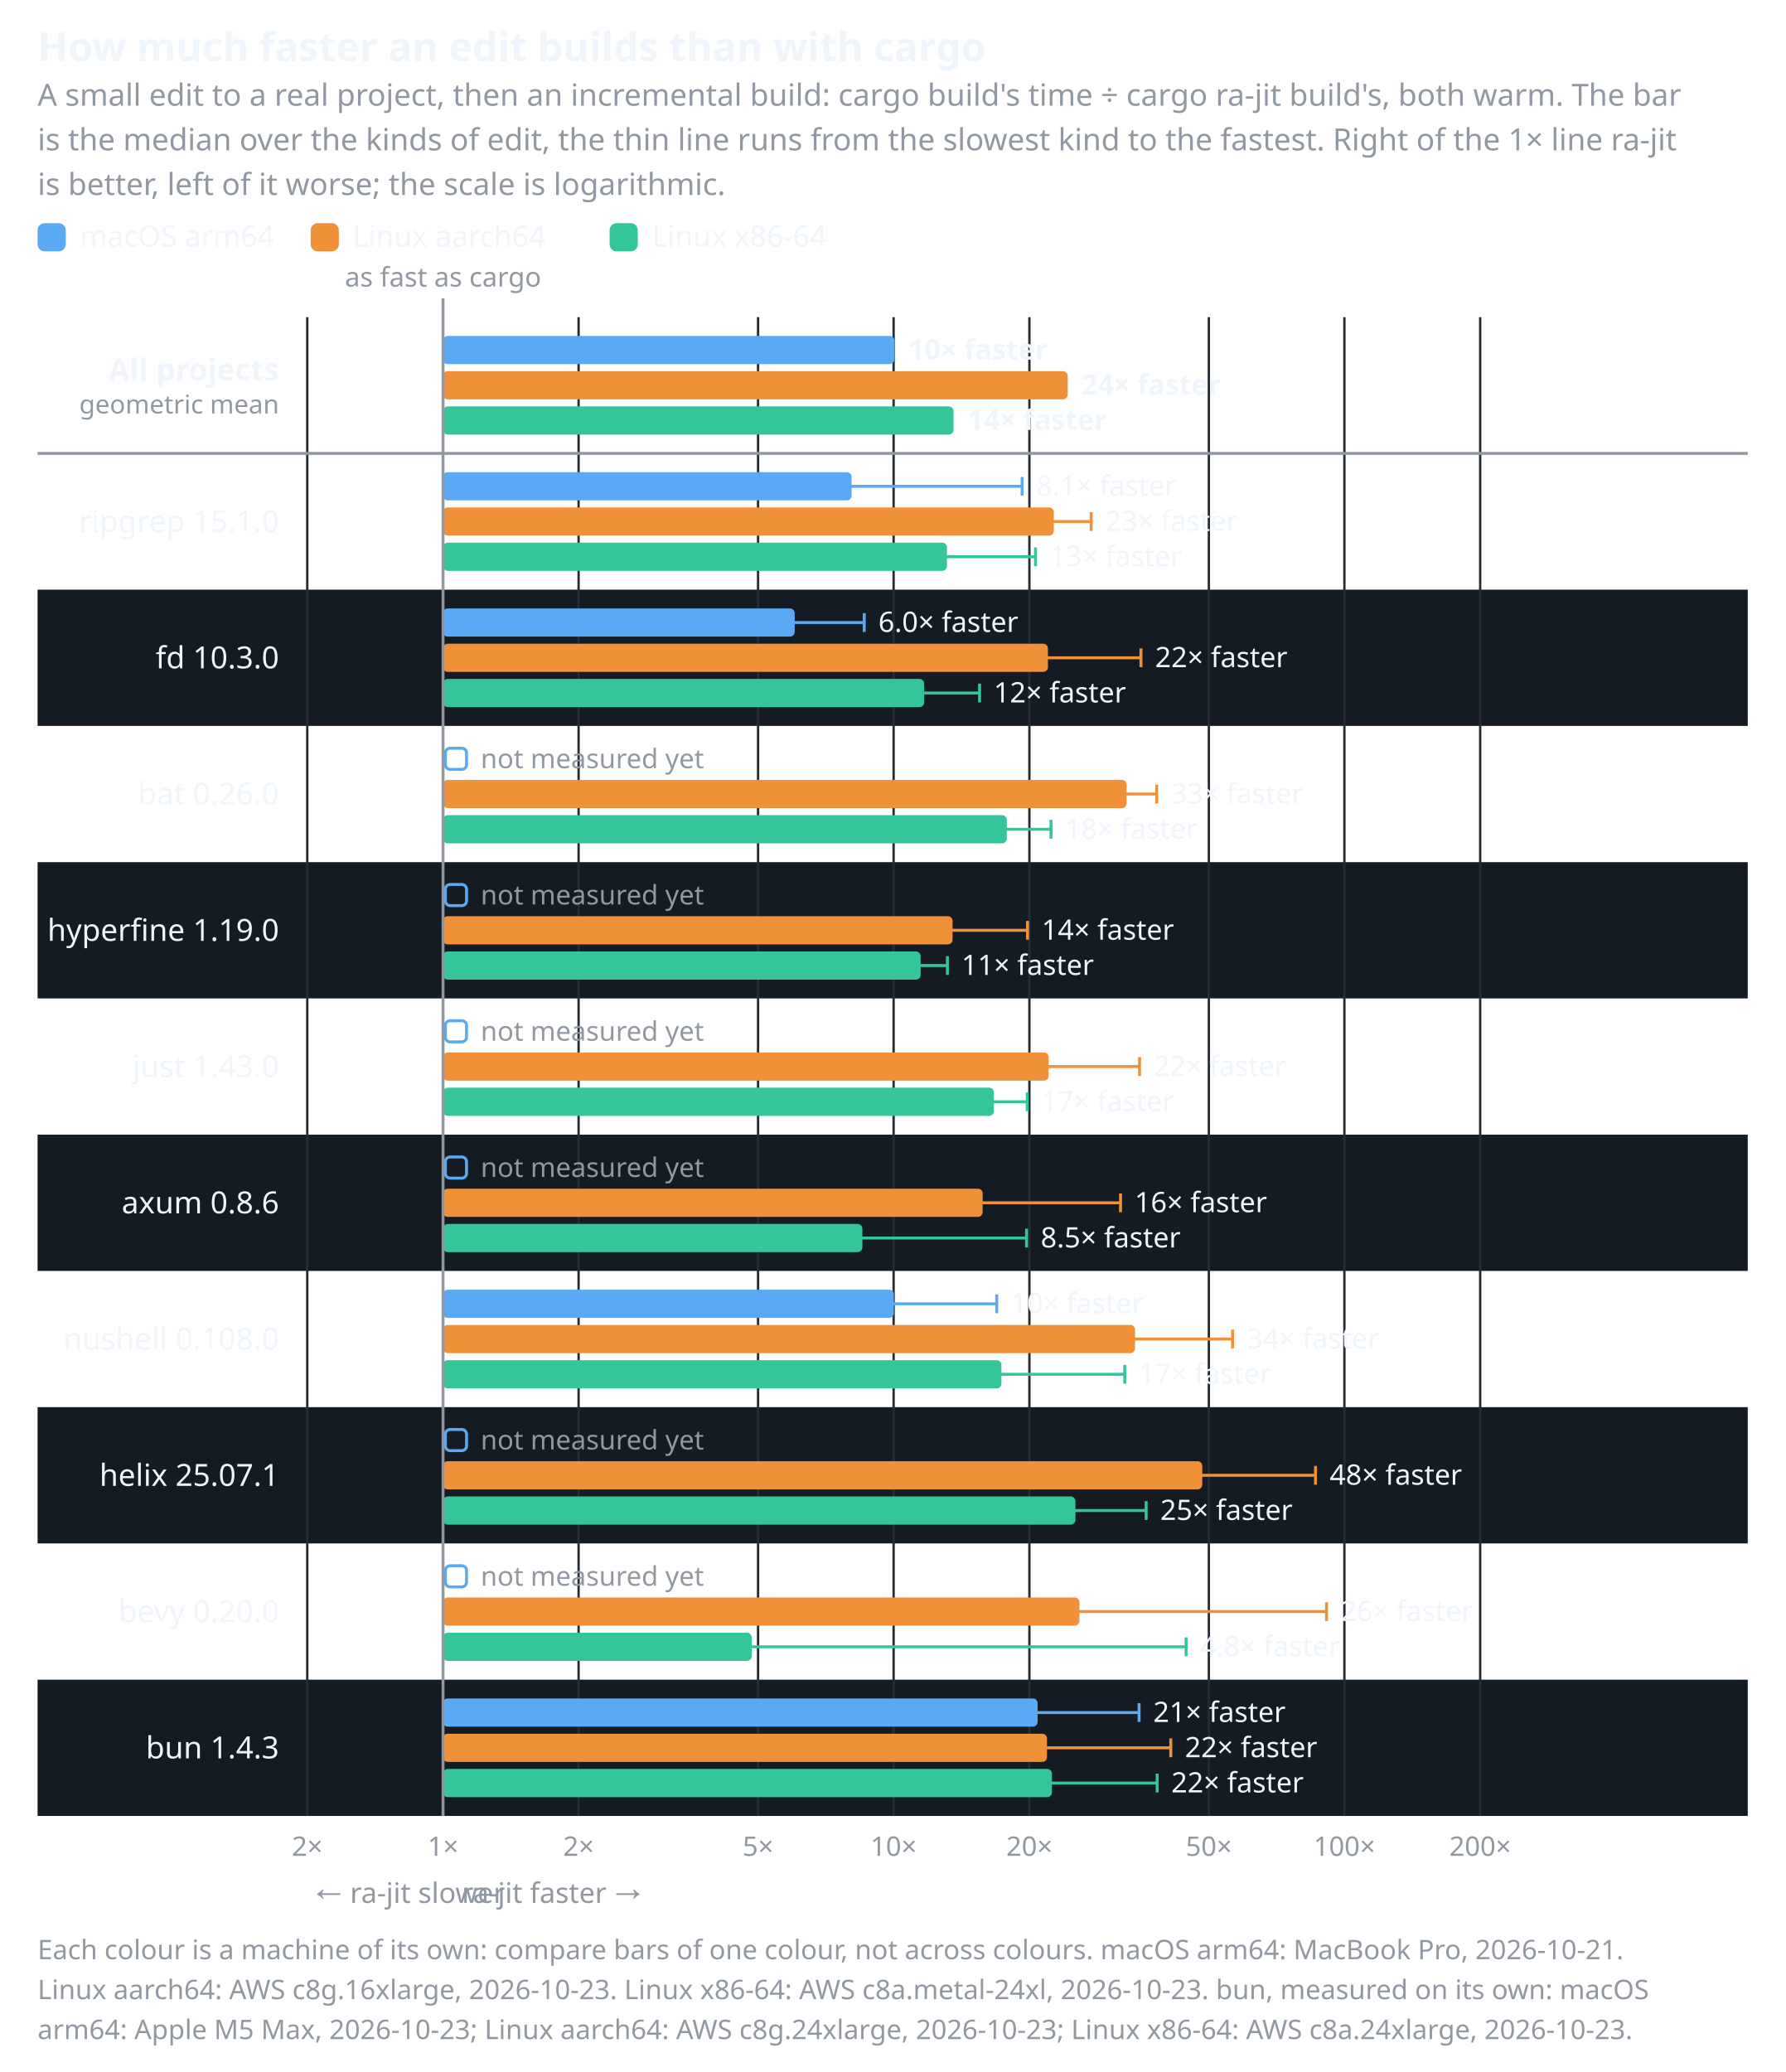
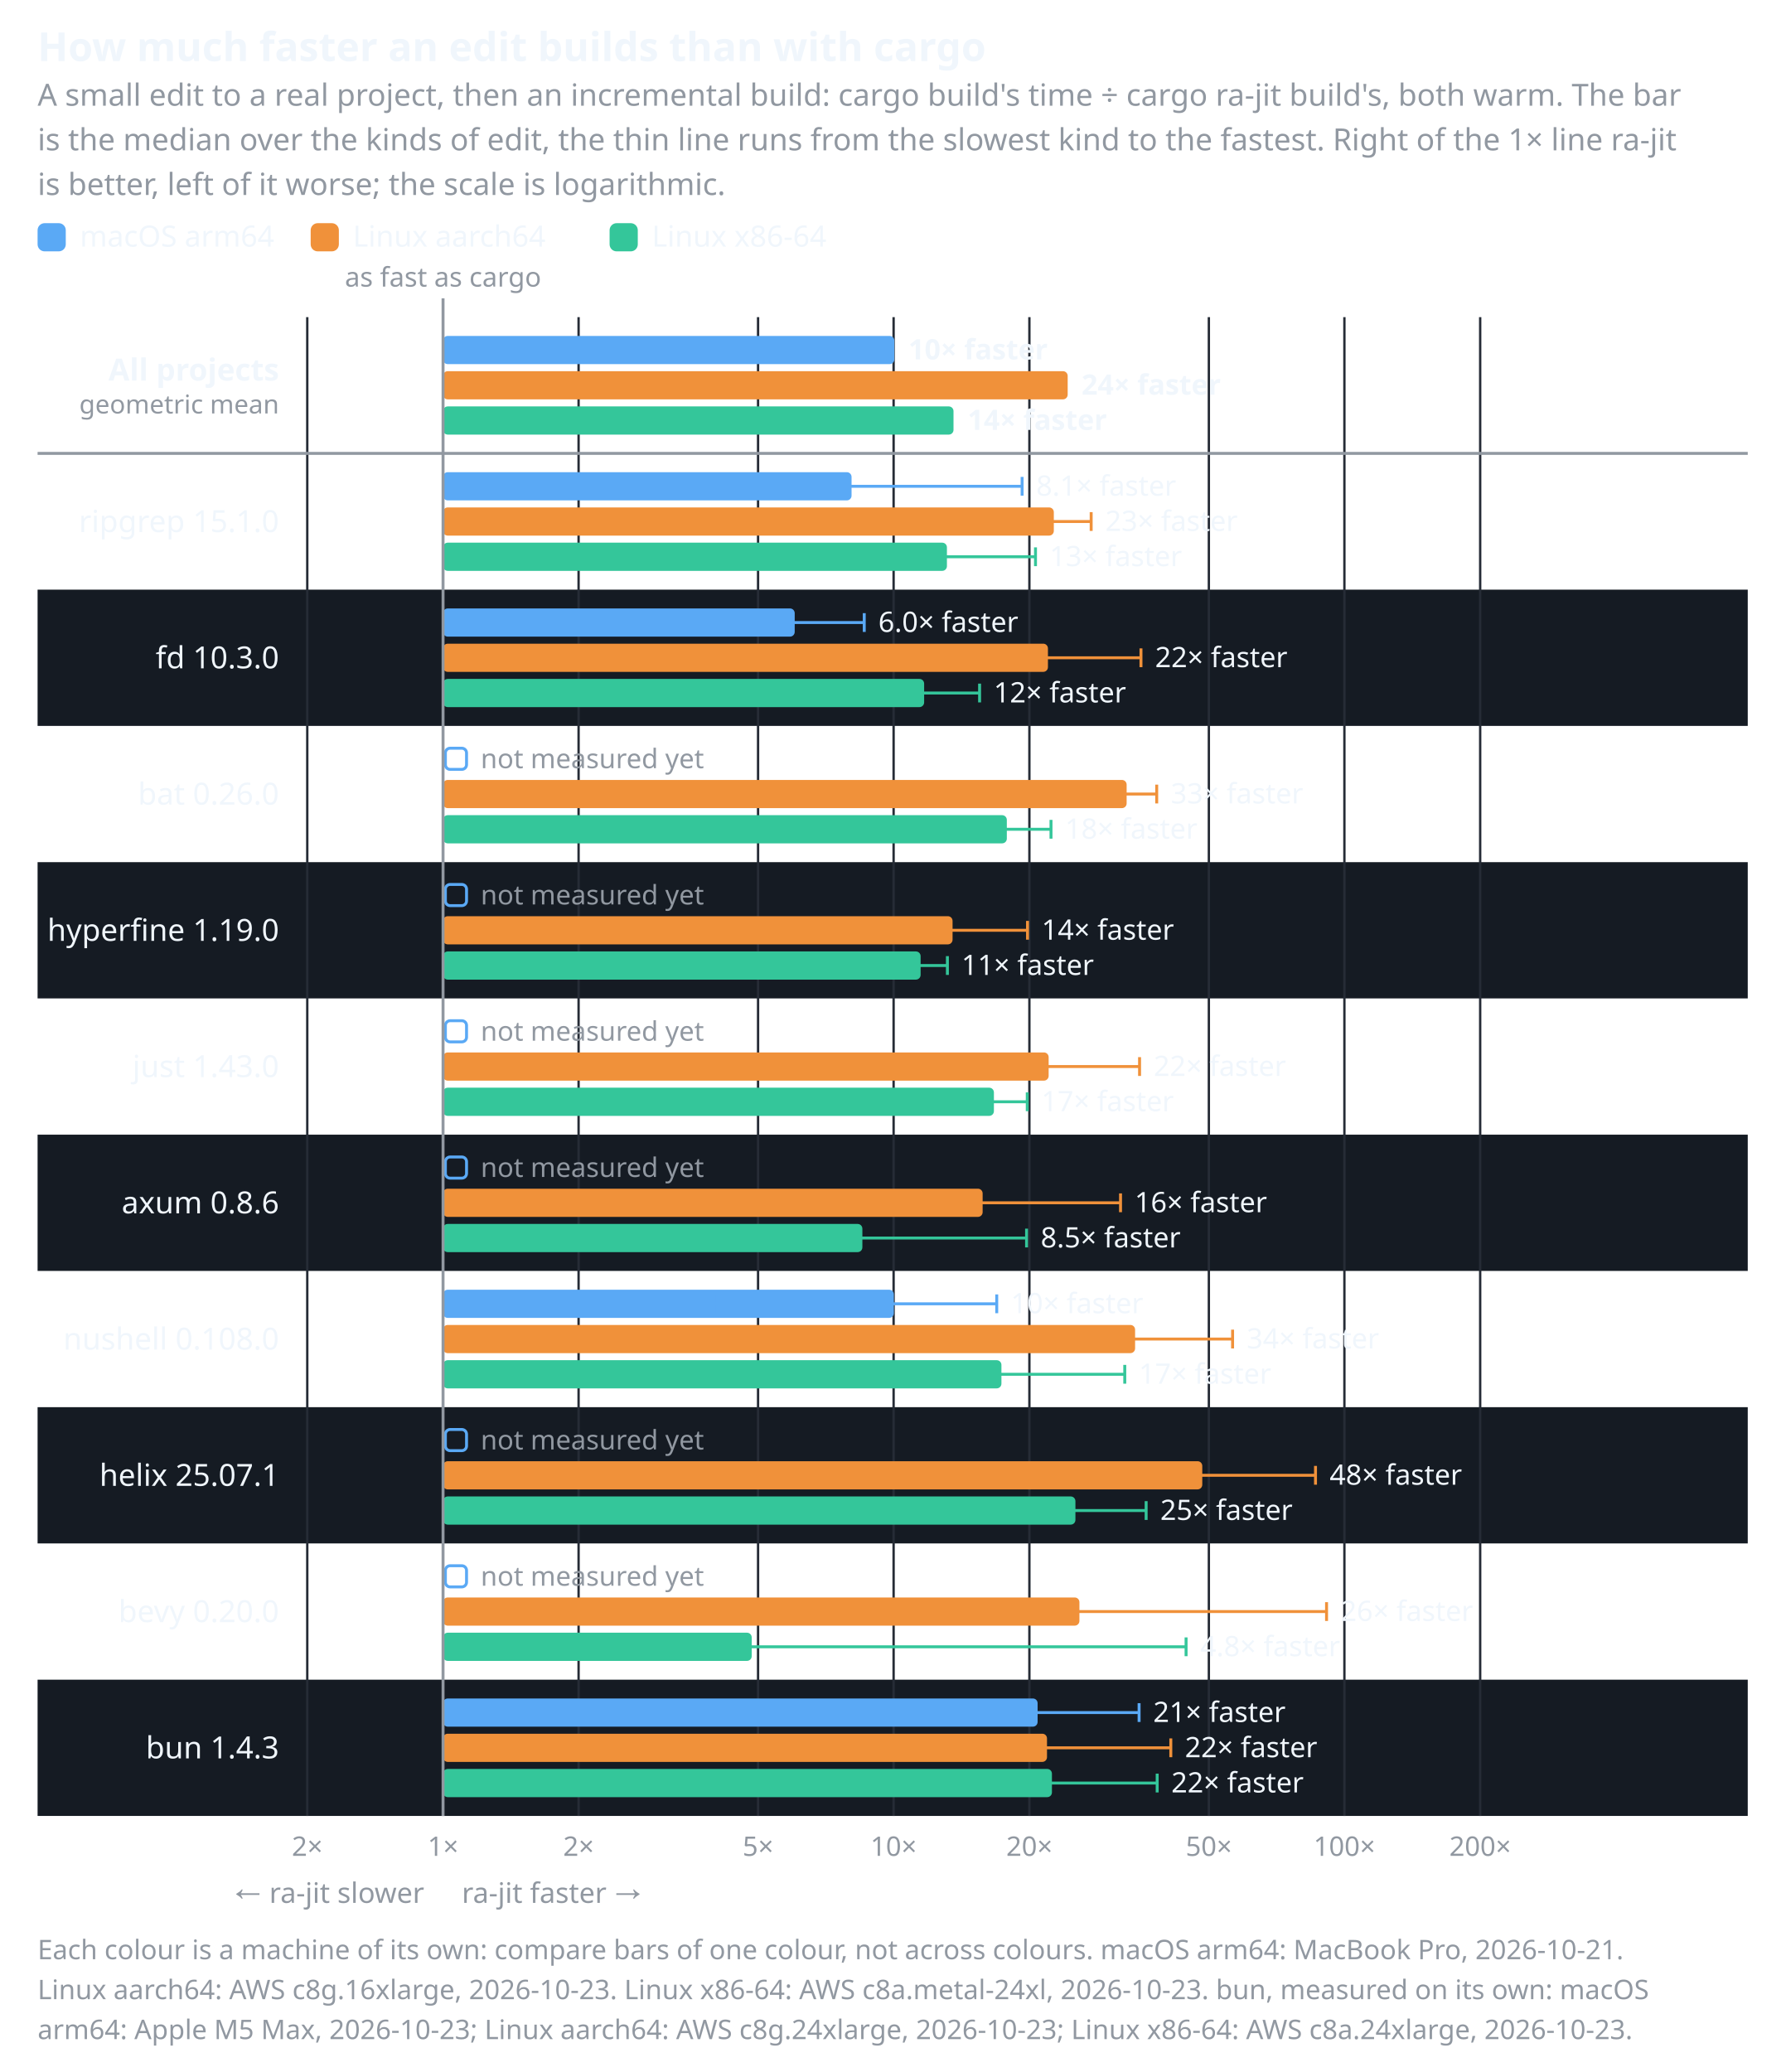
<svg xmlns="http://www.w3.org/2000/svg" width="760" height="882" viewBox="0 0 760 882" role="img" aria-label="How much faster an edit builds than with cargo">
  <style>text{font-family:-apple-system, BlinkMacSystemFont, 'Segoe UI', 'Noto Sans', Helvetica, Arial, sans-serif;fill:#f0f6fc}.d{fill:#9198a1}.b{font-weight:600}.v{font-variant-numeric:tabular-nums}.g{stroke:#262c36}.r{stroke:#9198a1;stroke-width:1.25}.z{fill:#151b23}.o{fill:none;stroke-width:1.25}.p0{fill:#5aa9f5}.w0{stroke:#5aa9f5}.p1{fill:#f0913a}.w1{stroke:#f0913a}.p2{fill:#34c69a}.w2{stroke:#34c69a}</style>
  <text x="16" y="26" font-size="17" class="b">How much faster an edit builds than with cargo</text>
  <text x="16" y="45" font-size="13" class="d">A small edit to a real project, then an incremental build: cargo build's time ÷ cargo ra-jit build's, both warm. The bar</text>
  <text x="16" y="64" font-size="13" class="d">is the median over the kinds of edit, the thin line runs from the slowest kind to the fastest. Right of the 1× line ra-jit</text>
  <text x="16" y="83" font-size="13" class="d">is better, left of it worse; the scale is logarithmic.</text>
  <rect x="16" y="95" width="12" height="12" rx="3" class="p0" />
  <text x="34" y="105" font-size="12.5">macOS arm64</text>
  <rect x="132.25" y="95" width="12" height="12" rx="3" class="p1" />
  <text x="150.2" y="105" font-size="12.5">Linux aarch64</text>
  <rect x="259.5" y="95" width="12" height="12" rx="3" class="p2" />
  <text x="277.5" y="105" font-size="12.5">Linux x86-64</text>
  <rect x="16" y="715" width="728" height="58" class="z" />
  <rect x="16" y="599" width="728" height="58" class="z" />
  <rect x="16" y="483" width="728" height="58" class="z" />
  <rect x="16" y="367" width="728" height="58" class="z" />
  <rect x="16" y="251" width="728" height="58" class="z" />
  <line x1="130.8" y1="135" x2="130.8" y2="773" class="g" />
  <line x1="188.6" y1="135" x2="188.6" y2="773" class="g" />
  <line x1="246.3" y1="135" x2="246.3" y2="773" class="g" />
  <line x1="322.7" y1="135" x2="322.7" y2="773" class="g" />
  <line x1="380.4" y1="135" x2="380.4" y2="773" class="g" />
  <line x1="438.2" y1="135" x2="438.2" y2="773" class="g" />
  <line x1="514.6" y1="135" x2="514.6" y2="773" class="g" />
  <line x1="572.3" y1="135" x2="572.3" y2="773" class="g" />
  <line x1="630.1" y1="135" x2="630.1" y2="773" class="g" />
  <line x1="16" y1="193" x2="744" y2="193" class="r" />
  <rect x="188.6" y="143" width="192.1" height="12" rx="2" class="p0" />
  <rect x="188.6" y="158" width="265.9" height="12" rx="2" class="p1" />
  <rect x="188.6" y="173" width="217.3" height="12" rx="2" class="p2" />
  <rect x="188.6" y="201" width="173.9" height="12" rx="2" class="p0" />
  <path d="M318.1 207H435.1M318.1 203v8M435.1 203v8" class="o w0" />
  <rect x="188.6" y="216" width="260" height="12" rx="2" class="p1" />
  <path d="M404.2 222H464.5M404.2 218v8M464.5 218v8" class="o w1" />
  <rect x="188.6" y="231" width="214.5" height="12" rx="2" class="p2" />
  <path d="M369.2 237H440.8M369.2 233v8M440.8 233v8" class="o w2" />
  <rect x="188.6" y="259" width="149.7" height="12" rx="2" class="p0" />
  <path d="M332.9 265H367.9M332.9 261v8M367.9 261v8" class="o w0" />
  <rect x="188.6" y="274" width="257.5" height="12" rx="2" class="p1" />
  <path d="M439 280H485.7M439 276v8M485.7 276v8" class="o w1" />
  <rect x="188.6" y="289" width="204.8" height="12" rx="2" class="p2" />
  <path d="M375.8 295H417M375.8 291v8M417 291v8" class="o w2" />
  <rect x="189.6" y="318.5" width="9" height="9" rx="2" class="o w0" />
  <rect x="188.6" y="332" width="291" height="12" rx="2" class="p1" />
  <path d="M460.3 338H492.4M460.3 334v8M492.4 334v8" class="o w1" />
  <rect x="188.6" y="347" width="240" height="12" rx="2" class="p2" />
  <path d="M378.2 353H447.4M378.2 349v8M447.4 349v8" class="o w2" />
  <rect x="189.6" y="376.5" width="9" height="9" rx="2" class="o w0" />
  <rect x="188.6" y="390" width="216.9" height="12" rx="2" class="p1" />
  <path d="M368.5 396H437.4M368.5 392v8M437.4 392v8" class="o w1" />
  <rect x="188.6" y="405" width="203.3" height="12" rx="2" class="p2" />
  <path d="M338.9 411H403.3M338.9 407v8M403.3 407v8" class="o w2" />
  <rect x="189.6" y="434.5" width="9" height="9" rx="2" class="o w0" />
  <rect x="188.6" y="448" width="257.8" height="12" rx="2" class="p1" />
  <path d="M428.8 454H485.1M428.8 450v8M485.1 450v8" class="o w1" />
  <rect x="188.6" y="463" width="234.5" height="12" rx="2" class="p2" />
  <path d="M400.3 469H437.3M400.3 465v8M437.3 465v8" class="o w2" />
  <rect x="189.6" y="492.5" width="9" height="9" rx="2" class="o w0" />
  <rect x="188.6" y="506" width="229.7" height="12" rx="2" class="p1" />
  <path d="M416.9 512H477M416.9 508v8M477 508v8" class="o w1" />
  <rect x="188.6" y="521" width="178.5" height="12" rx="2" class="p2" />
  <path d="M366.3 527H437M366.3 523v8M437 523v8" class="o w2" />
  <rect x="188.6" y="549" width="191.9" height="12" rx="2" class="p0" />
  <path d="M303.9 555H424.3M303.9 551v8M424.3 551v8" class="o w0" />
  <rect x="188.6" y="564" width="294.6" height="12" rx="2" class="p1" />
  <path d="M445.8 570H524.7M445.8 566v8M524.7 566v8" class="o w1" />
  <rect x="188.6" y="579" width="237.7" height="12" rx="2" class="p2" />
  <path d="M326.9 585H478.8M326.9 581v8M478.8 581v8" class="o w2" />
  <rect x="189.6" y="608.5" width="9" height="9" rx="2" class="o w0" />
  <rect x="188.6" y="622" width="323.2" height="12" rx="2" class="p1" />
  <path d="M467.5 628H560M467.5 624v8M560 624v8" class="o w1" />
  <rect x="188.6" y="637" width="269.2" height="12" rx="2" class="p2" />
  <path d="M401 643H487.9M401 639v8M487.9 639v8" class="o w2" />
  <rect x="189.6" y="666.5" width="9" height="9" rx="2" class="o w0" />
  <rect x="188.6" y="680" width="270.9" height="12" rx="2" class="p1" />
  <path d="M454 686H564.7M454 682v8M564.7 682v8" class="o w1" />
  <rect x="188.6" y="695" width="131.4" height="12" rx="2" class="p2" />
  <path d="M285 701H504.9M285 697v8M504.9 697v8" class="o w2" />
  <rect x="188.6" y="723" width="253.1" height="12" rx="2" class="p0" />
  <path d="M369.9 729H484.9M369.9 725v8M484.9 725v8" class="o w0" />
  <rect x="188.6" y="738" width="257.1" height="12" rx="2" class="p1" />
  <path d="M424.5 744H498.4M424.5 740v8M498.4 740v8" class="o w1" />
  <rect x="188.6" y="753" width="259.2" height="12" rx="2" class="p2" />
  <path d="M422.6 759H492.6M422.6 755v8M492.6 755v8" class="o w2" />
  <line x1="188.6" y1="127" x2="188.6" y2="773" class="r" />
  <text x="130.8" y="790" font-size="11.5" text-anchor="middle" class="d v">2×</text>
  <text x="188.6" y="790" font-size="11.5" text-anchor="middle" class="d v">1×</text>
  <text x="246.3" y="790" font-size="11.5" text-anchor="middle" class="d v">2×</text>
  <text x="322.7" y="790" font-size="11.5" text-anchor="middle" class="d v">5×</text>
  <text x="380.4" y="790" font-size="11.5" text-anchor="middle" class="d v">10×</text>
  <text x="438.2" y="790" font-size="11.5" text-anchor="middle" class="d v">20×</text>
  <text x="514.6" y="790" font-size="11.5" text-anchor="middle" class="d v">50×</text>
  <text x="572.3" y="790" font-size="11.5" text-anchor="middle" class="d v">100×</text>
  <text x="630.1" y="790" font-size="11.5" text-anchor="middle" class="d v">200×</text>
  <text x="118.8" y="162" font-size="13" text-anchor="end" class="b">All projects</text>
  <text x="118.8" y="176" font-size="11" text-anchor="end" class="d">geometric mean</text>
  <text x="386.7" y="153" font-size="12" class="v b">10× faster</text>
  <text x="460.4" y="168" font-size="12" class="v b">24× faster</text>
  <text x="411.9" y="183" font-size="12" class="v b">14× faster</text>
  <text x="118.8" y="226.5" font-size="13" text-anchor="end">ripgrep 15.1.0</text>
  <text x="441.1" y="211" font-size="12" class="v">8.1× faster</text>
  <text x="470.5" y="226" font-size="12" class="v">23× faster</text>
  <text x="446.8" y="241" font-size="12" class="v">13× faster</text>
  <text x="118.8" y="284.5" font-size="13" text-anchor="end">fd 10.3.0</text>
  <text x="373.9" y="269" font-size="12" class="v">6.0× faster</text>
  <text x="491.7" y="284" font-size="12" class="v">22× faster</text>
  <text x="423" y="299" font-size="12" class="v">12× faster</text>
  <text x="118.8" y="342.5" font-size="13" text-anchor="end">bat 0.26.0</text>
  <text x="204.6" y="327" font-size="11.5" class="d">not measured yet</text>
  <text x="498.4" y="342" font-size="12" class="v">33× faster</text>
  <text x="453.4" y="357" font-size="12" class="v">18× faster</text>
  <text x="118.8" y="400.5" font-size="13" text-anchor="end">hyperfine 1.19.0</text>
  <text x="204.6" y="385" font-size="11.5" class="d">not measured yet</text>
  <text x="443.4" y="400" font-size="12" class="v">14× faster</text>
  <text x="409.3" y="415" font-size="12" class="v">11× faster</text>
  <text x="118.8" y="458.5" font-size="13" text-anchor="end">just 1.43.0</text>
  <text x="204.6" y="443" font-size="11.5" class="d">not measured yet</text>
  <text x="491.1" y="458" font-size="12" class="v">22× faster</text>
  <text x="443.3" y="473" font-size="12" class="v">17× faster</text>
  <text x="118.8" y="516.5" font-size="13" text-anchor="end">axum 0.8.6</text>
  <text x="204.6" y="501" font-size="11.5" class="d">not measured yet</text>
  <text x="483" y="516" font-size="12" class="v">16× faster</text>
  <text x="443" y="531" font-size="12" class="v">8.5× faster</text>
  <text x="118.8" y="574.5" font-size="13" text-anchor="end">nushell 0.108.0</text>
  <text x="430.3" y="559" font-size="12" class="v">10× faster</text>
  <text x="530.7" y="574" font-size="12" class="v">34× faster</text>
  <text x="484.8" y="589" font-size="12" class="v">17× faster</text>
  <text x="118.8" y="632.5" font-size="13" text-anchor="end">helix 25.07.1</text>
  <text x="204.6" y="617" font-size="11.5" class="d">not measured yet</text>
  <text x="566" y="632" font-size="12" class="v">48× faster</text>
  <text x="493.9" y="647" font-size="12" class="v">25× faster</text>
  <text x="118.8" y="690.5" font-size="13" text-anchor="end">bevy 0.20.0</text>
  <text x="204.6" y="675" font-size="11.5" class="d">not measured yet</text>
  <text x="570.7" y="690" font-size="12" class="v">26× faster</text>
  <text x="510.9" y="705" font-size="12" class="v">4.8× faster</text>
  <text x="118.8" y="748.5" font-size="13" text-anchor="end">bun 1.4.3</text>
  <text x="490.9" y="733" font-size="12" class="v">21× faster</text>
  <text x="504.4" y="748" font-size="12" class="v">22× faster</text>
  <text x="498.6" y="763" font-size="12" class="v">22× faster</text>
  <text x="188.6" y="122" font-size="11.5" text-anchor="middle" class="d">as fast as cargo</text>
-   <text x="215" y="810" font-size="12" text-anchor="end" class="d">← ra-jit slower</text>
+   <text x="180.6" y="810" font-size="12" text-anchor="end" class="d">← ra-jit slower</text>
  <text x="196.6" y="810" font-size="12" class="d">ra-jit faster →</text>
  <text x="16" y="834" font-size="11.5" class="d">Each colour is a machine of its own: compare bars of one colour, not across colours. macOS arm64: MacBook Pro, 2026-10-21.</text>
  <text x="16" y="851" font-size="11.5" class="d">Linux aarch64: AWS c8g.16xlarge, 2026-10-23. Linux x86-64: AWS c8a.metal-24xl, 2026-10-23. bun, measured on its own: macOS</text>
  <text x="16" y="868" font-size="11.5" class="d">arm64: Apple M5 Max, 2026-10-23; Linux aarch64: AWS c8g.24xlarge, 2026-10-23; Linux x86-64: AWS c8a.24xlarge, 2026-10-23.</text>
</svg>
